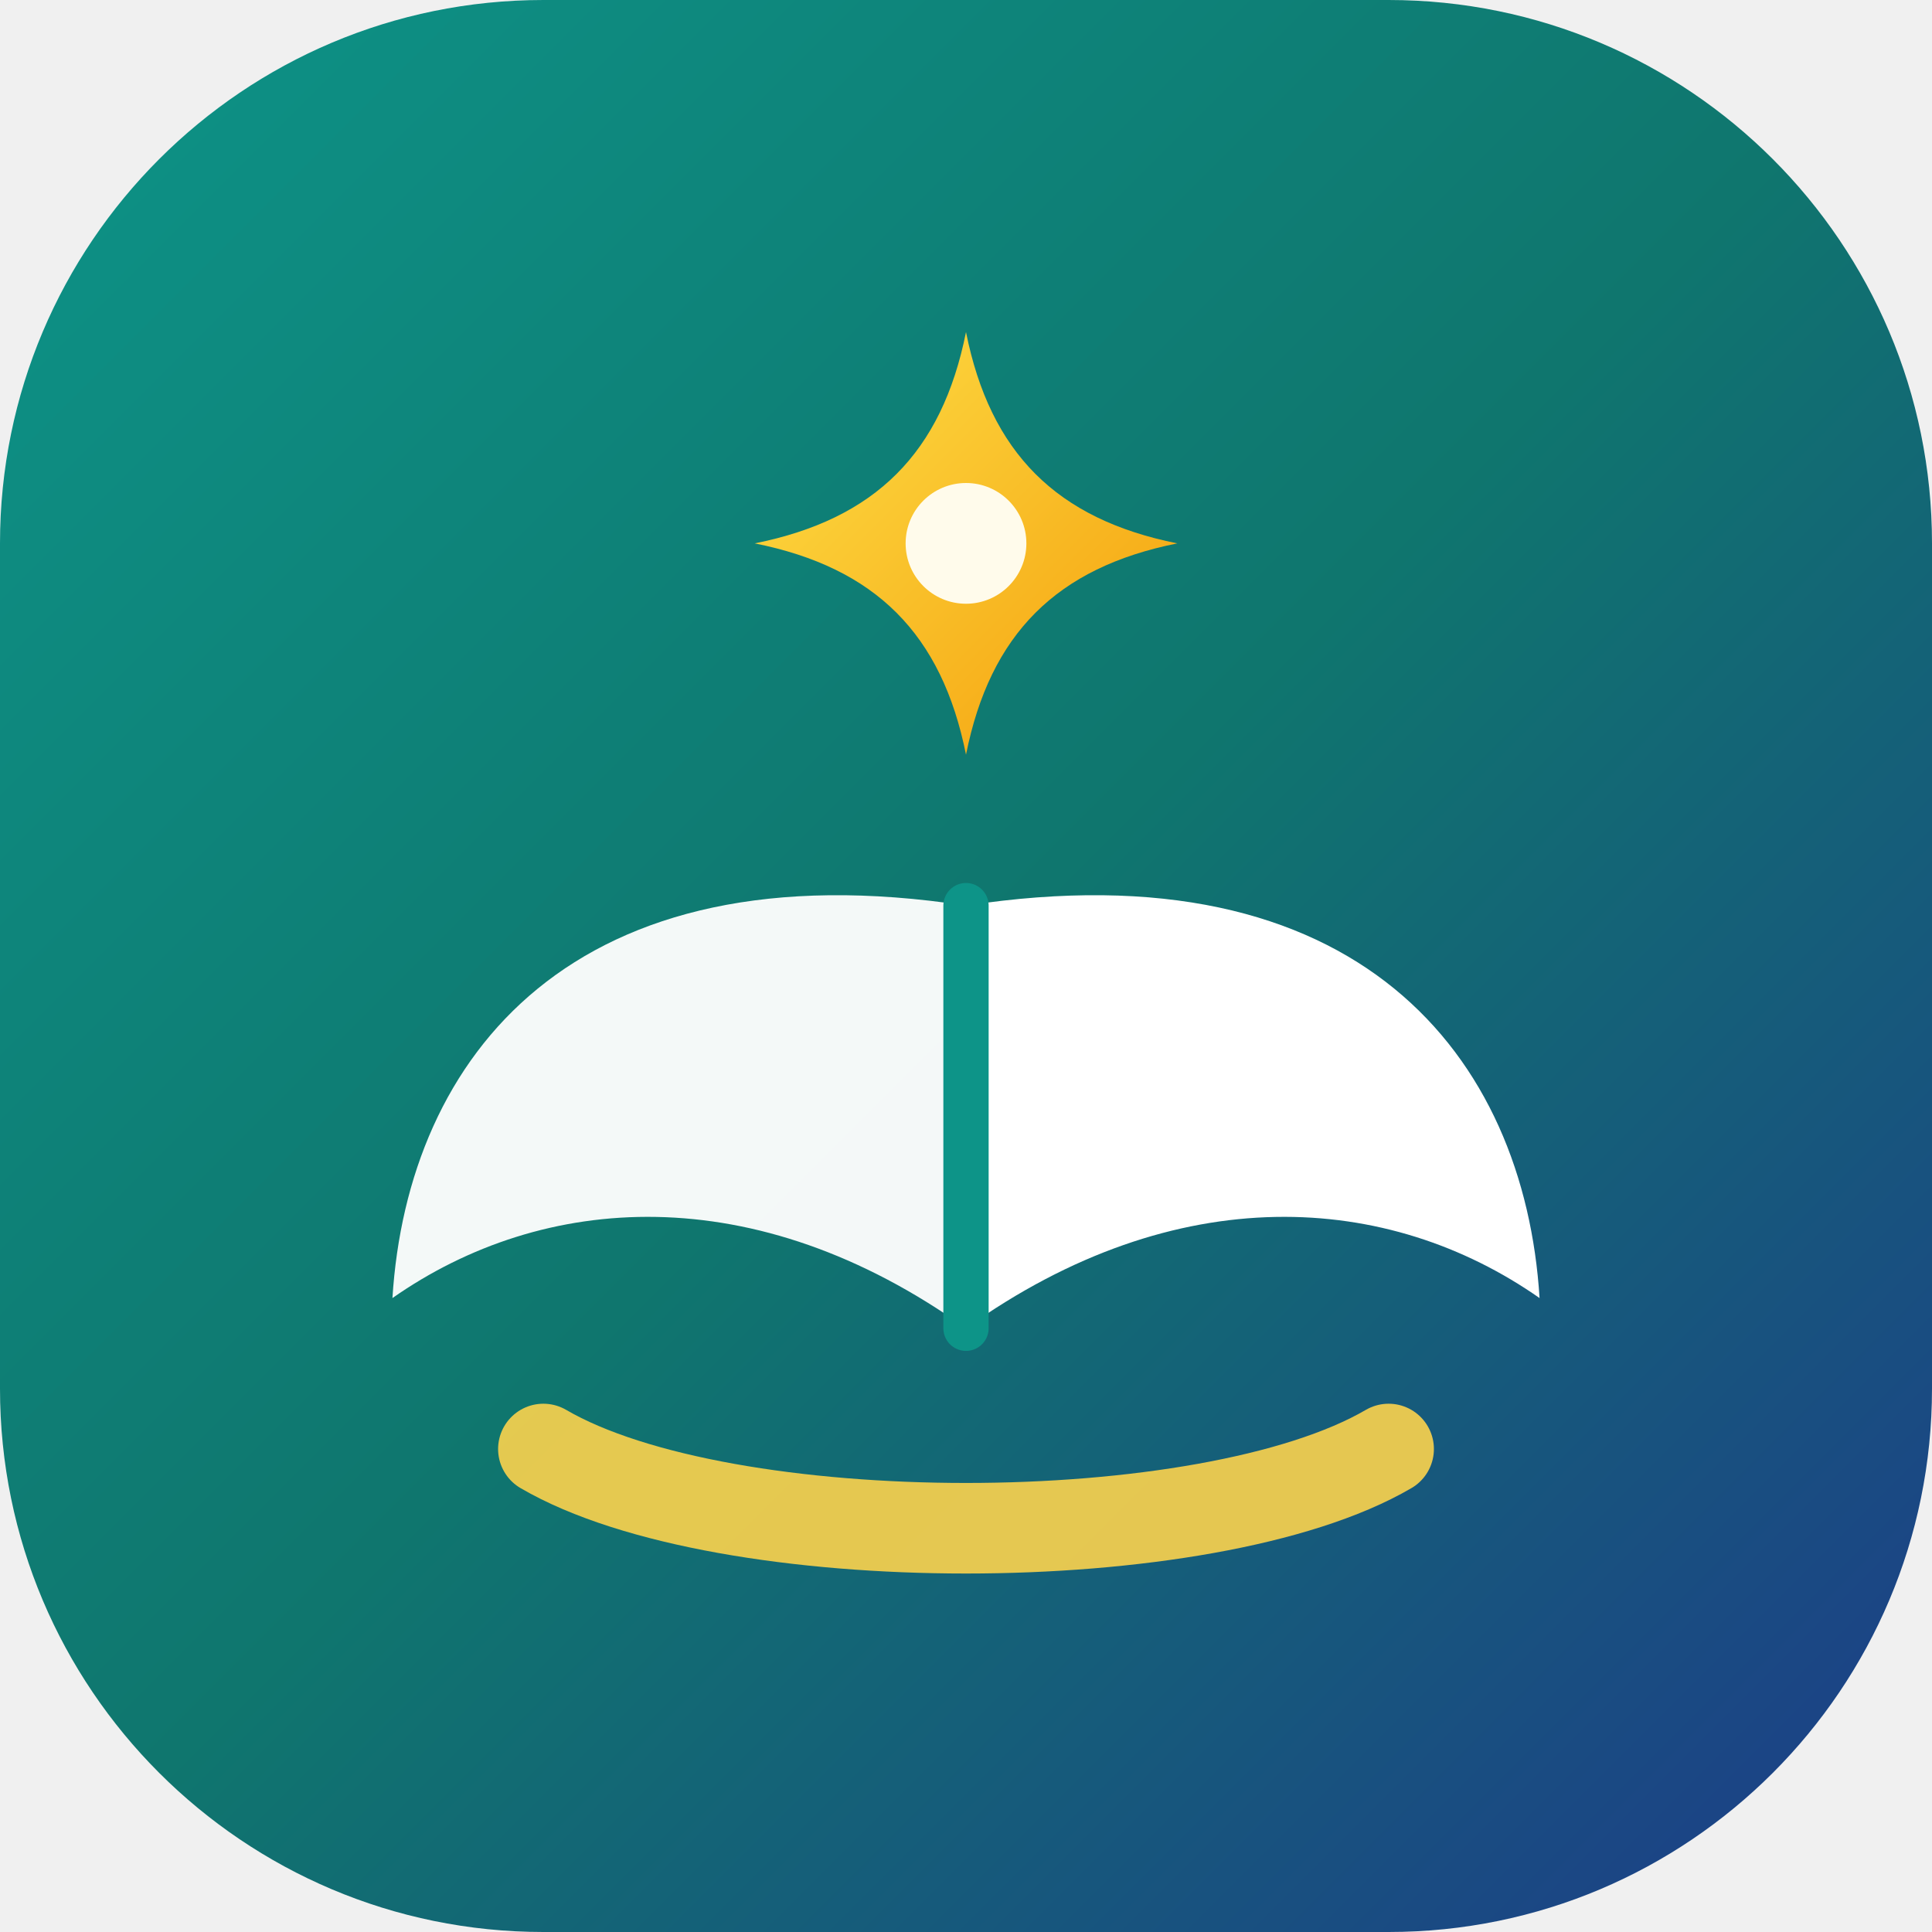
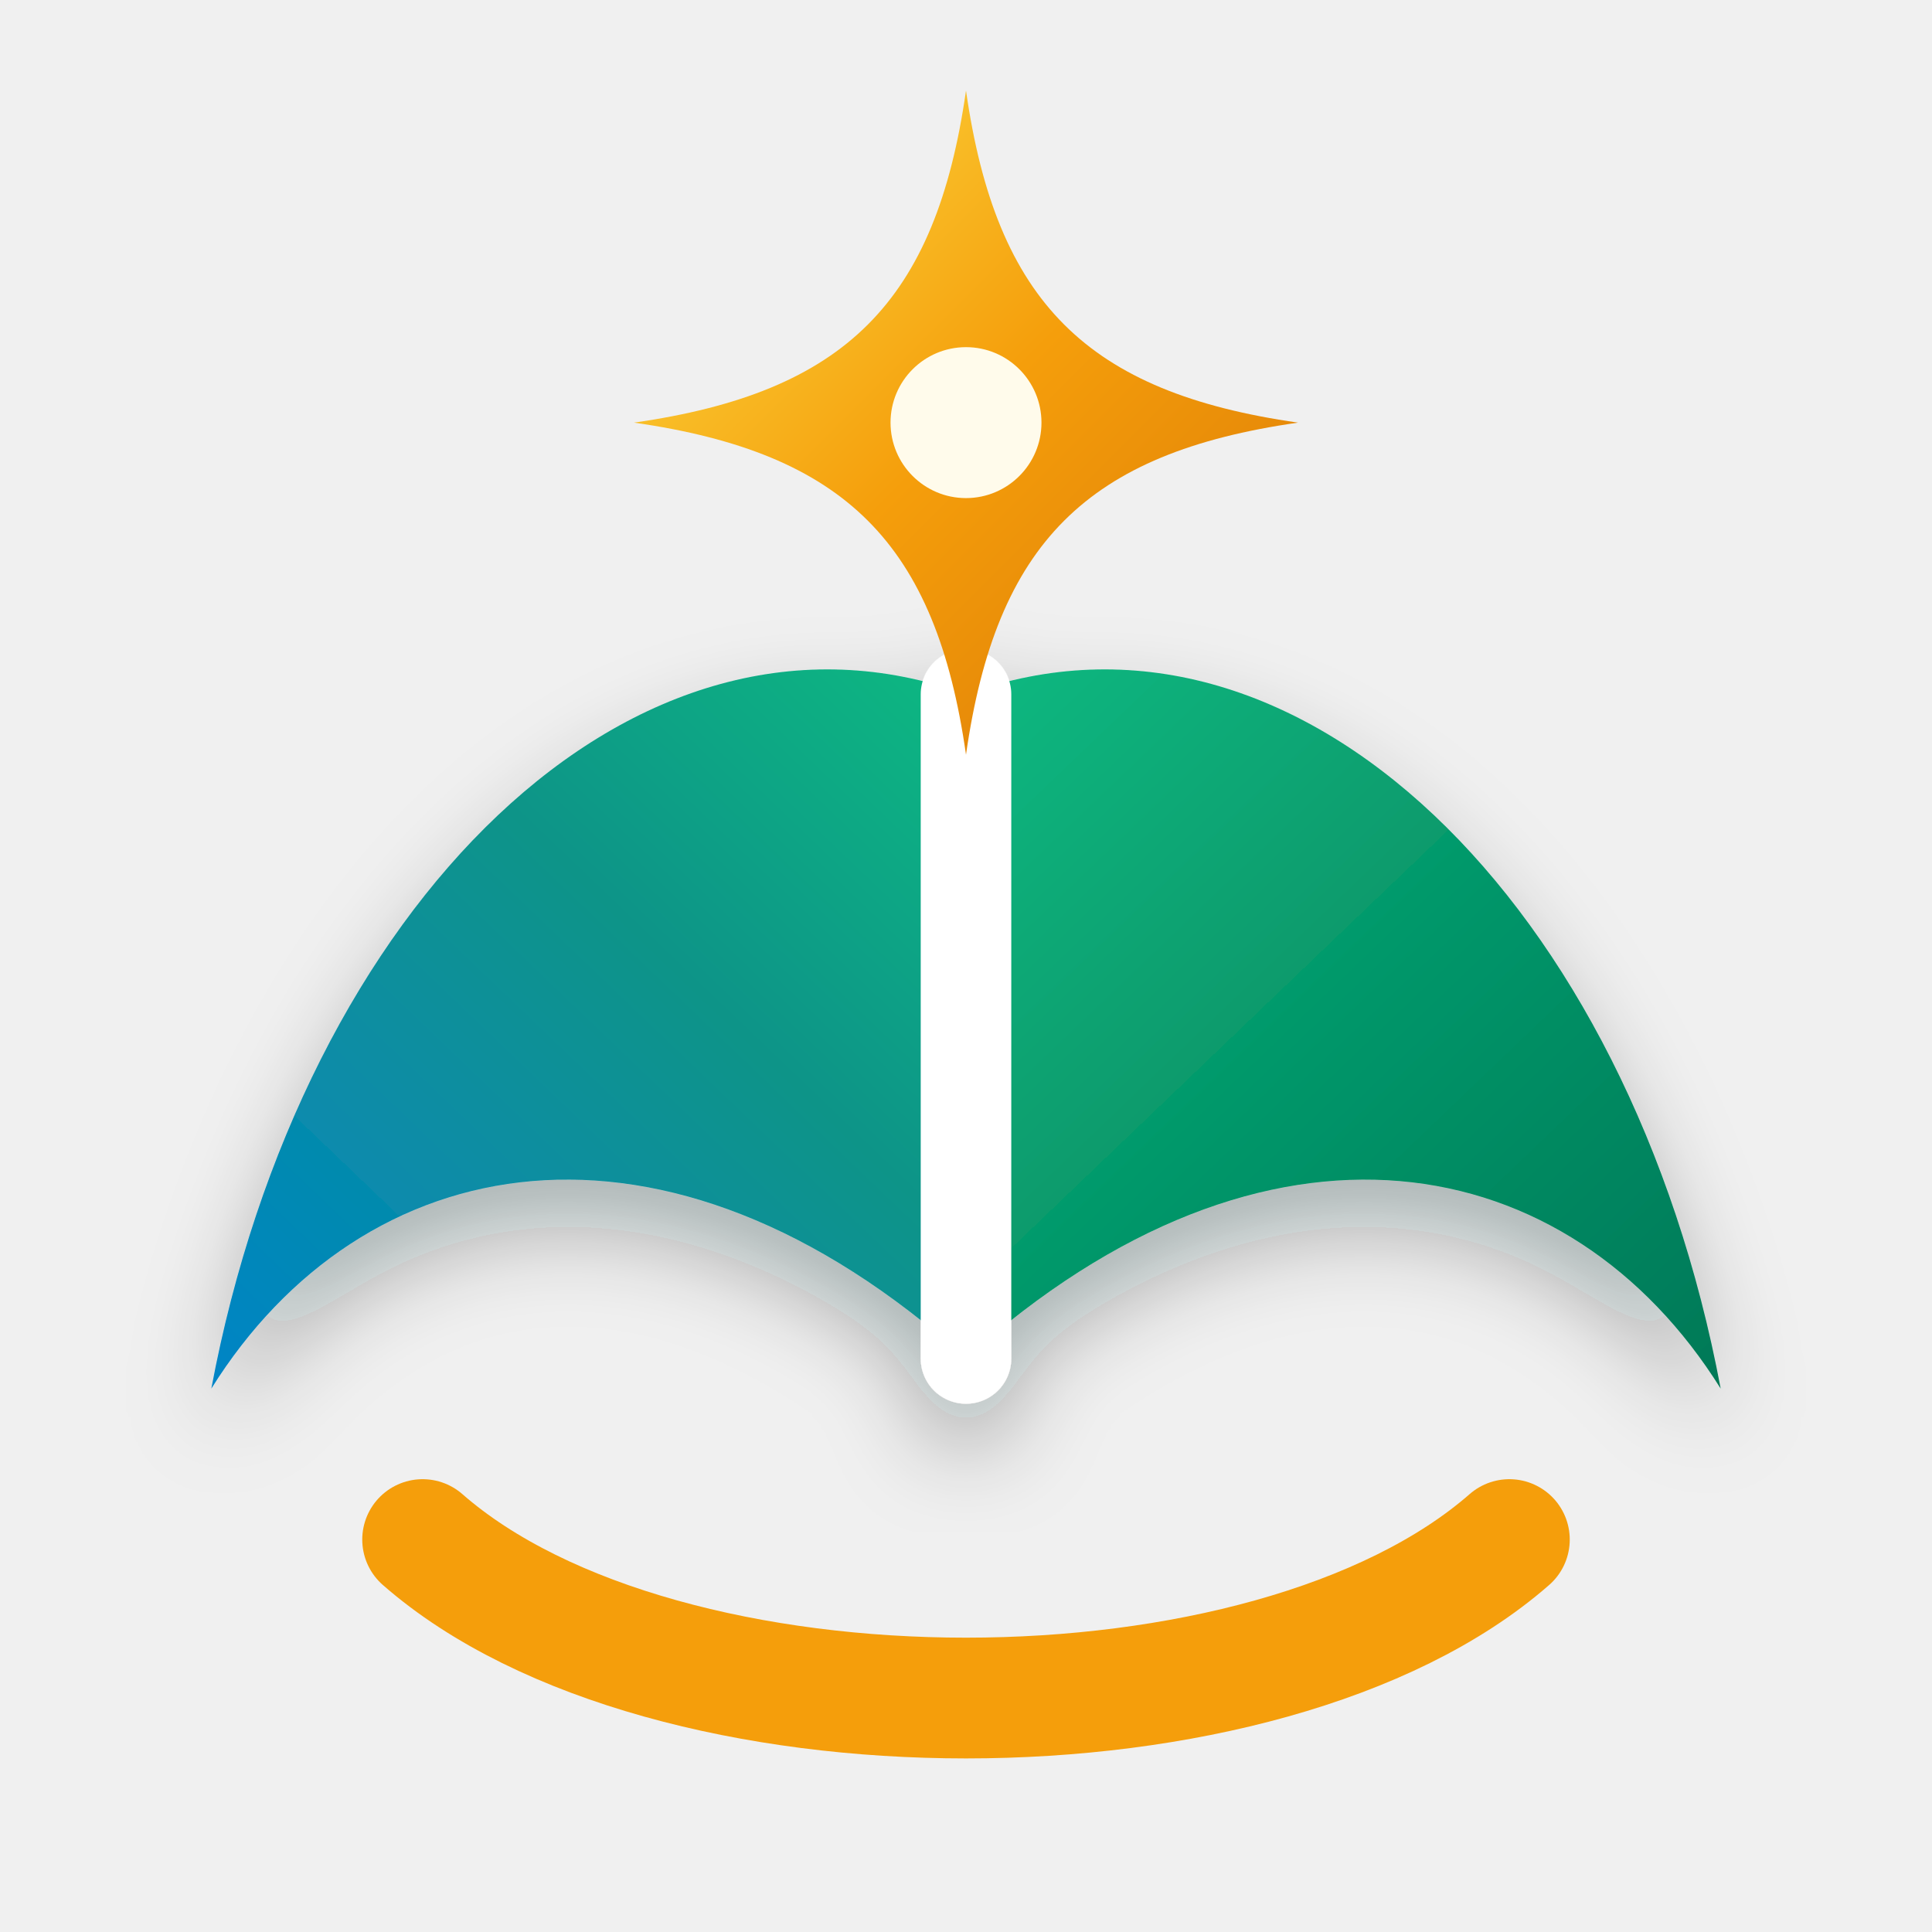
<svg xmlns="http://www.w3.org/2000/svg" viewBox="0 0 64 64" fill="none">
  <defs>
-     <linearGradient id="g" x1="0%" y1="0%" x2="100%" y2="100%">
-       <stop offset="0%" stop-color="#0D9488" />
-       <stop offset="50%" stop-color="#0F766E" />
-       <stop offset="100%" stop-color="#1E3A8A" />
+     <linearGradient id="fav-page-left" x1="0%" y1="100%" x2="100%" y2="0%">
+       <stop offset="0%" stop-color="#0284C7" />
+       <stop offset="60%" stop-color="#0D9488" />
+       <stop offset="100%" stop-color="#10B981" />
    </linearGradient>
-     <linearGradient id="s" x1="0%" y1="0%" x2="100%" y2="100%">
+     <linearGradient id="fav-page-right" x1="0%" y1="0%" x2="100%" y2="100%">
+       <stop offset="0%" stop-color="#10B981" />
+       <stop offset="50%" stop-color="#059669" />
+       <stop offset="100%" stop-color="#047857" />
+     </linearGradient>
+     <linearGradient id="fav-star" x1="0%" y1="0%" x2="100%" y2="100%">
      <stop offset="0%" stop-color="#FDE047" />
-       <stop offset="100%" stop-color="#F59E0B" />
+       <stop offset="50%" stop-color="#F59E0B" />
+       <stop offset="100%" stop-color="#D97706" />
    </linearGradient>
+     <filter id="fav-shadow" x="-20%" y="-20%" width="140%" height="140%">
+       <feDropShadow dx="0" dy="1.5" stdDeviation="1.5" flood-color="#0F172A" flood-opacity="0.3" />
+     </filter>
  </defs>
-   <rect width="64" height="64" rx="18" fill="url(#g)" />
-   <path d="M18 48C24 51.5 40 51.5 46 48" stroke="#FCD34D" stroke-width="3" stroke-linecap="round" stroke-opacity="0.9" />
-   <path d="M32 44C25 39 18 39.5 13 43C13.5 35 19 28 32 30V44Z" fill="#FFFFFF" fill-opacity="0.95" />
-   <path d="M32 44C39 39 46 39.5 51 43C50.5 35 45 28 32 30V44Z" fill="#FFFFFF" />
-   <path d="M32 30V44" stroke="#0D9488" stroke-width="1.5" stroke-linecap="round" />
-   <path d="M32 11C32.8 15 35 17.2 39 18C35 18.8 32.8 21 32 25C31.2 21 29 18.8 25 18C29 17.2 31.2 15 32 11Z" fill="url(#s)" />
-   <circle cx="32" cy="18" r="2" fill="#FFFBEB" />
+   <path d="M14 51 C22 58, 42 58, 50 51" stroke="#F59E0B" stroke-width="4" stroke-linecap="round" />
+   <g filter="url(#fav-shadow)">
+     <path d="M32 45 C22 36, 12 38, 7 46 C10 30, 21 19, 32 23 Z" fill="url(#fav-page-left)" />
+     <path d="M32 45 C42 36, 52 38, 57 46 C54 30, 43 19, 32 23 Z" fill="url(#fav-page-right)" />
+     <path d="M32 23 V45" stroke="#FFFFFF" stroke-width="3" stroke-linecap="round" />
+   </g>
+   <path d="M32 3 C33 10, 36 13, 43 14 C36 15, 33 18, 32 25 C31 18, 28 15, 21 14 C28 13, 31 10, 32 3 Z" fill="url(#fav-star)" />
+   <circle cx="32" cy="14" r="2.5" fill="#FFFBEB" />
</svg>
